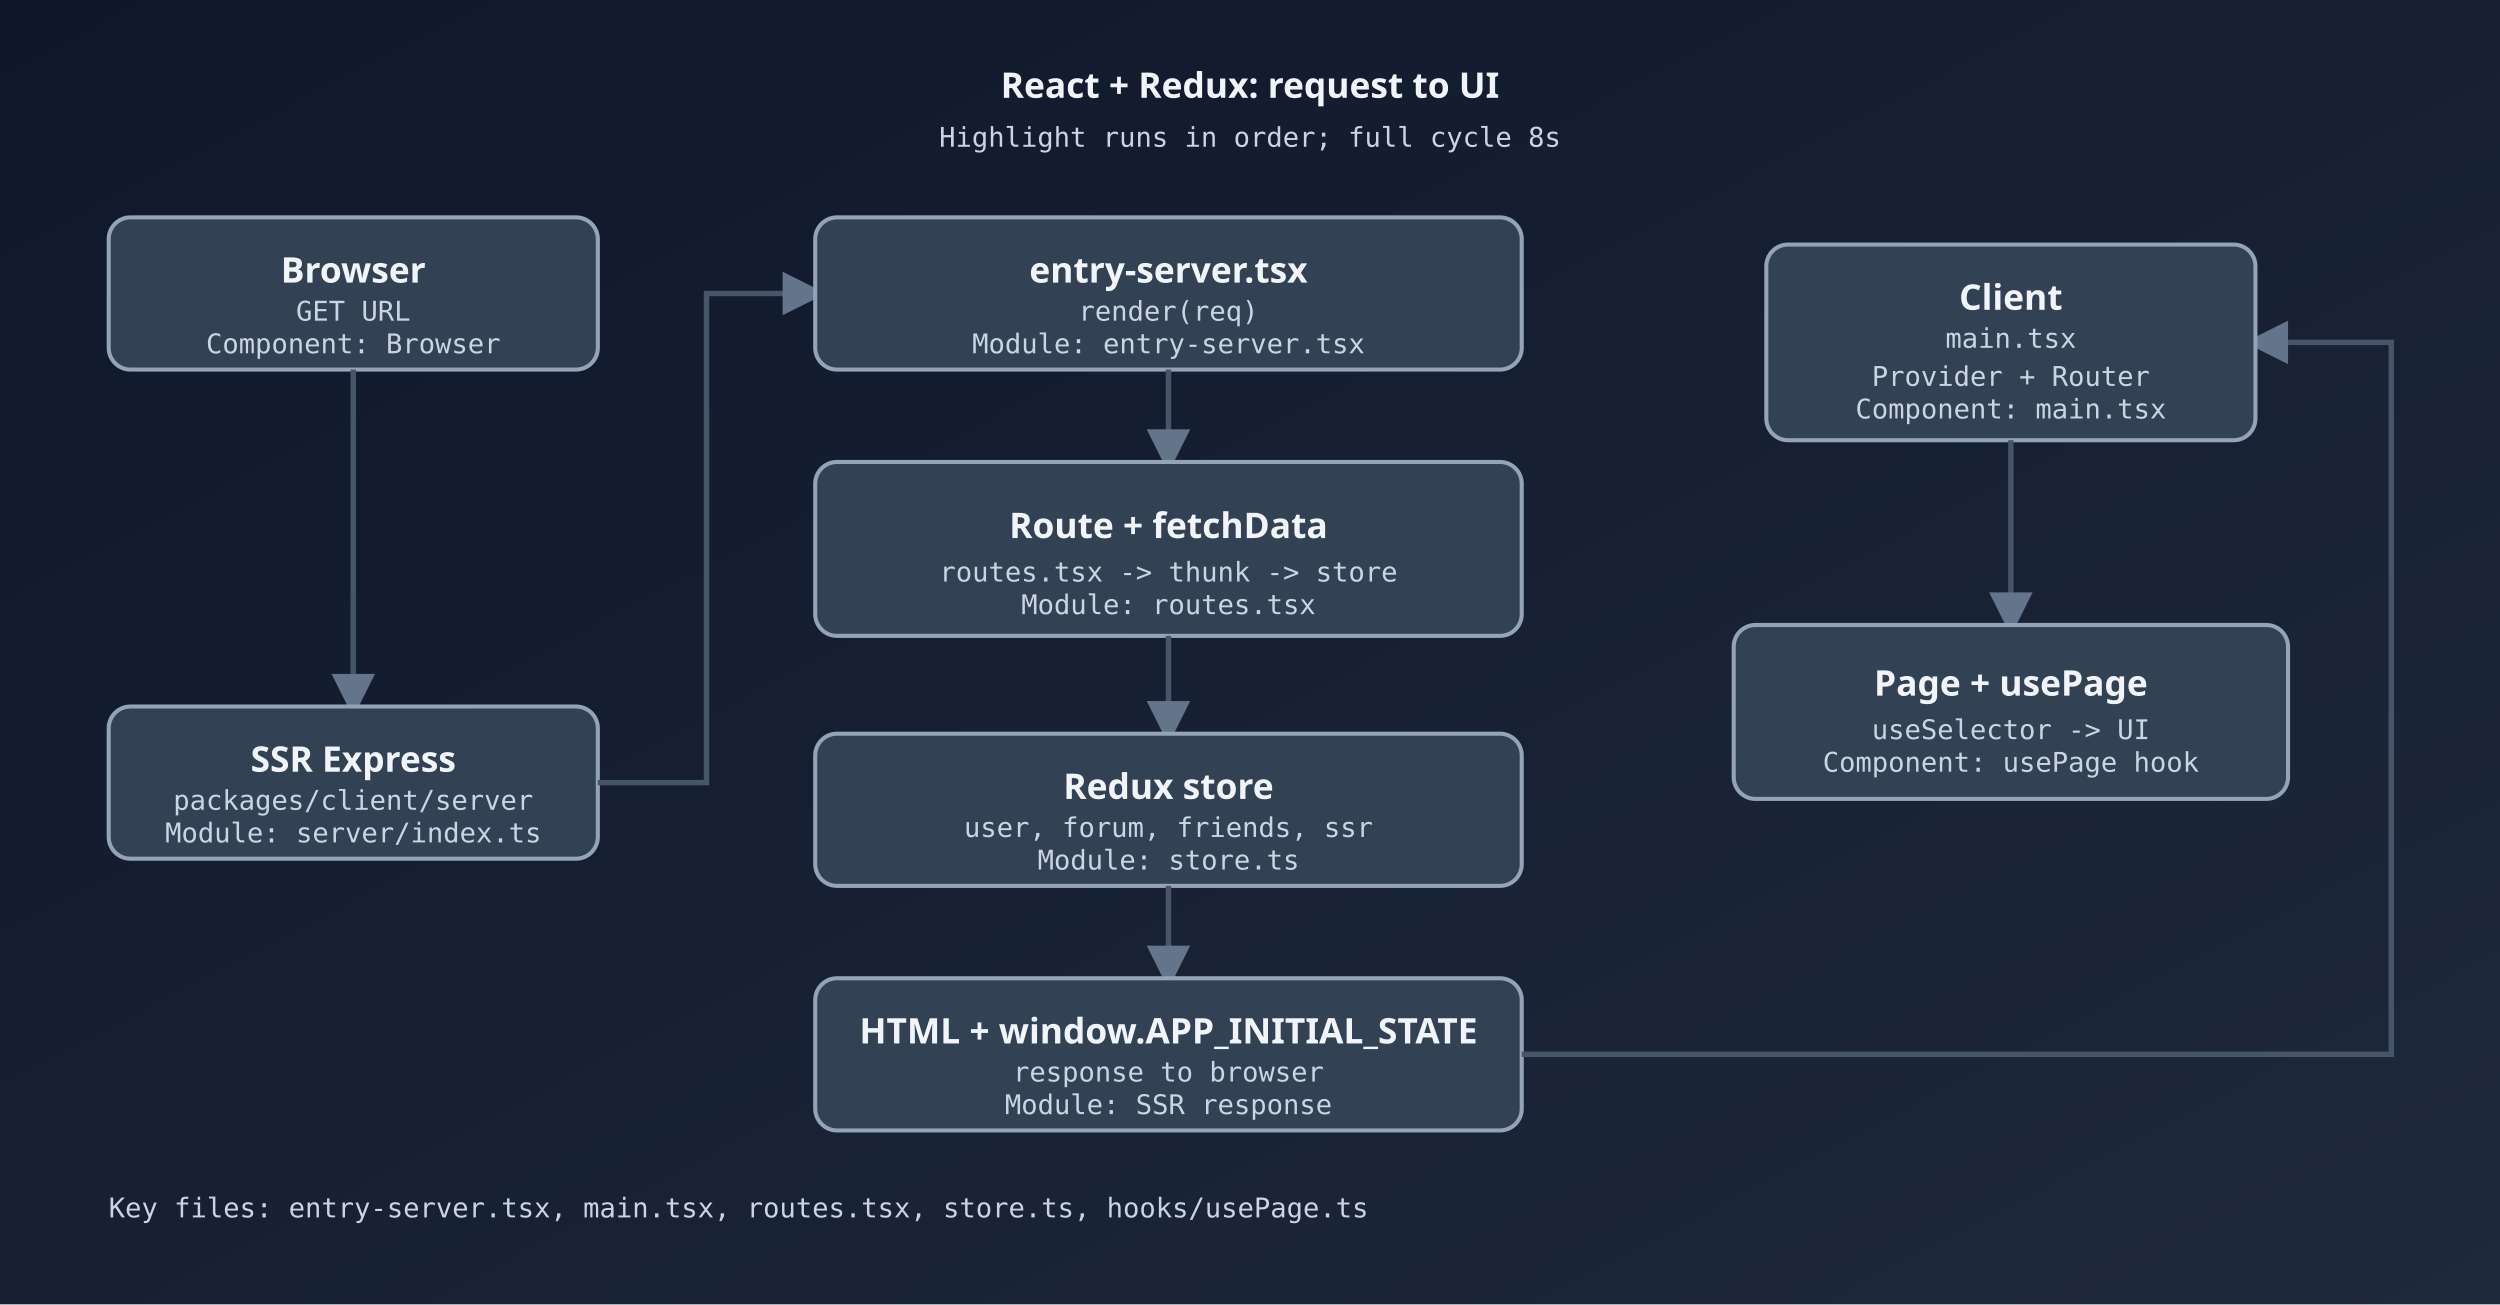
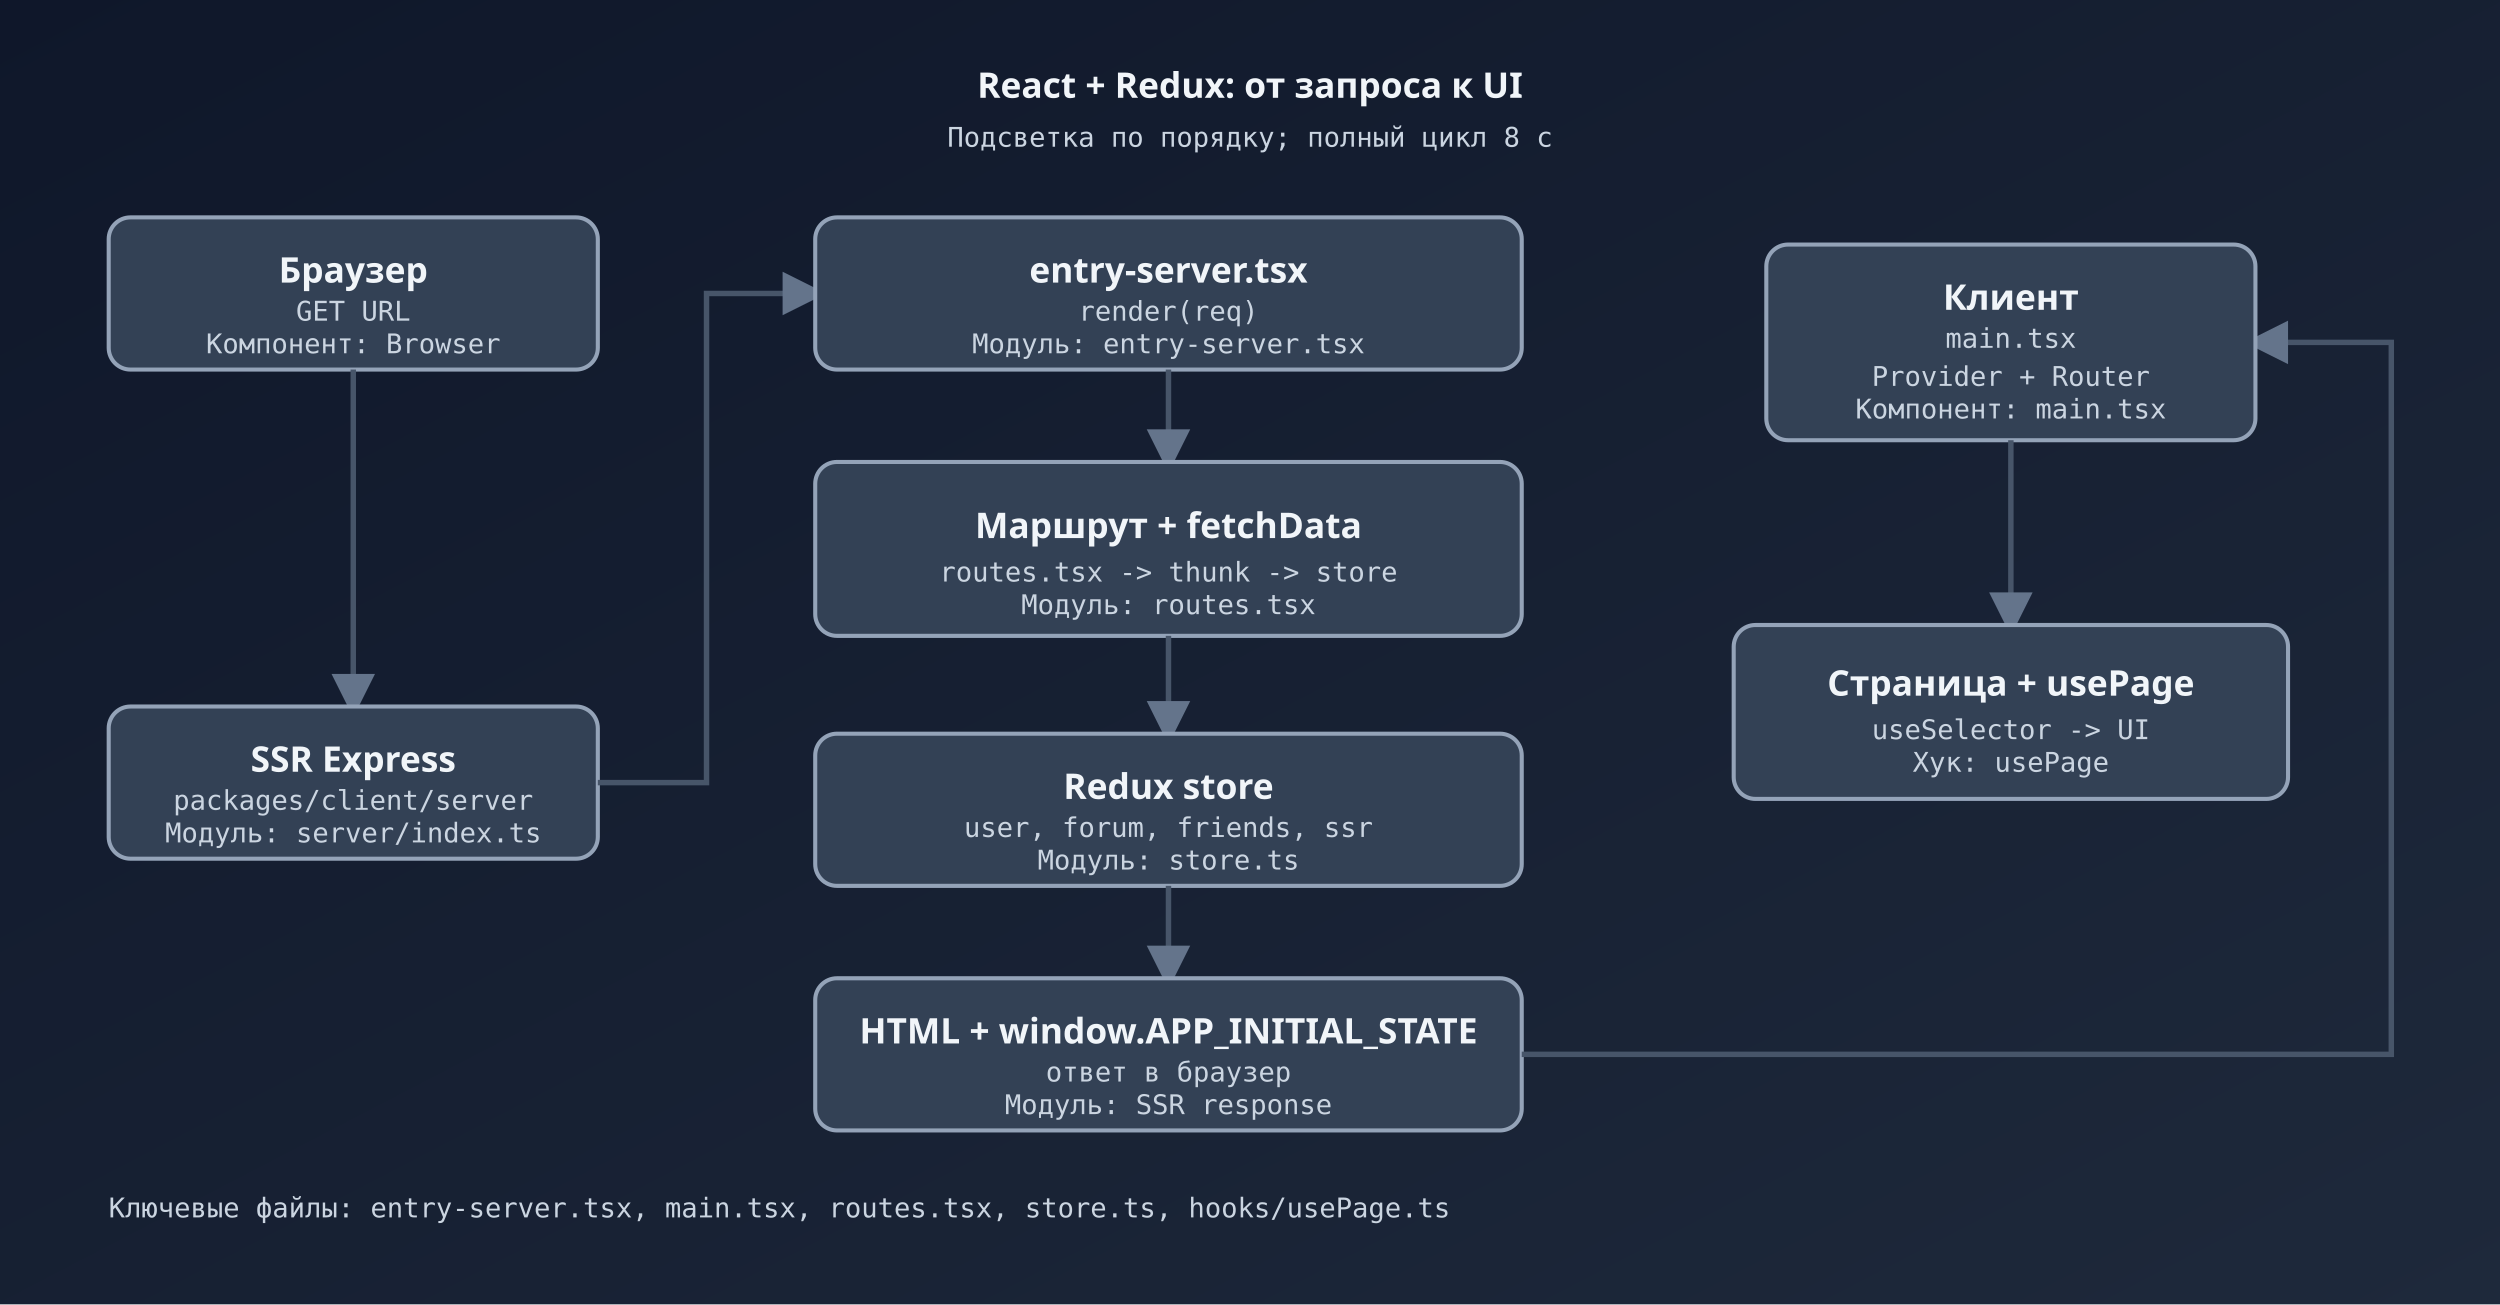
<svg xmlns="http://www.w3.org/2000/svg" viewBox="0 0 920 480" role="img" aria-labelledby="title desc">
  <defs>
    <linearGradient id="bg" x1="0%" y1="0%" x2="100%" y2="100%">
      <stop offset="0%" style="stop-color:#0f172a" />
      <stop offset="100%" style="stop-color:#1e293b" />
    </linearGradient>
    <filter id="glow" x="-50%" y="-50%" width="200%" height="200%">
      <feGaussianBlur stdDeviation="2.5" result="b" />
      <feMerge>
        <feMergeNode in="b" />
        <feMergeNode in="SourceGraphic" />
      </feMerge>
    </filter>
    <style>
      .box {
        fill: #334155;
        stroke: #94a3b8;
        stroke-width: 1.5;
        rx: 8;
        animation: glow 8s ease-in-out infinite;
      }
      .lbl { fill: #f1f5f9; font-family: system-ui, sans-serif; font-size: 13px; font-weight: 600; }
      .sub { fill: #cbd5e1; font-family: ui-monospace, monospace; font-size: 10px; }
      .arr {
        stroke: #475569;
        stroke-width: 2;
        fill: none;
        marker-end: url(#m);
        animation: line 8s ease-in-out infinite;
      }
      @keyframes glow {
        0%, 1.5% { stroke: #38bdf8; stroke-width: 2.5; fill: #1e3a5f; filter: url(#glow); }
        3%, 100% { stroke: #94a3b8; stroke-width: 1.5; fill: #334155; filter: none; }
      }
      @keyframes line {
        0%, 1.5% { stroke: #38bdf8; stroke-width: 2.5; }
        3%, 100% { stroke: #475569; stroke-width: 2; }
      }
      #b1, #l1 { animation-delay: 0s; }
      #b2, #l2 { animation-delay: 1s; }
      #b3, #l3 { animation-delay: 2s; }
      #b4, #l4 { animation-delay: 3s; }
      #b5, #l5 { animation-delay: 4s; }
      #b6, #l6 { animation-delay: 5s; }
      #b7, #l7 { animation-delay: 6s; }
      #b8, #l8 { animation-delay: 7s; }
    </style>
    <marker id="m" markerWidth="8" markerHeight="8" refX="6" refY="4" orient="auto">
      <polygon points="0 0, 8 4, 0 8" fill="#64748b" />
    </marker>
  </defs>
  <rect width="100%" height="100%" fill="url(#bg)" />
-   <text x="460" y="36" text-anchor="middle" class="lbl" font-size="16">React + Redux: request to UI</text>
-   <text x="460" y="54" text-anchor="middle" class="sub">Highlight runs in order; full cycle 8s</text>
+   <text x="460" y="36" text-anchor="middle" class="lbl" font-size="16">React + Redux: от запроса к UI</text>
+   <text x="460" y="54" text-anchor="middle" class="sub">Подсветка по порядку; полный цикл 8 с</text>
  <rect id="b1" x="40" y="80" width="180" height="56" class="box" />
  <g id="t1" transform="translate(130 0)">
-     <text y="104" text-anchor="middle" class="lbl">Browser</text>
+     <text y="104" text-anchor="middle" class="lbl">Браузер</text>
    <text y="118" text-anchor="middle" class="sub">GET URL</text>
-     <text y="130" text-anchor="middle" class="sub">Component: Browser</text>
+     <text y="130" text-anchor="middle" class="sub">Компонент: Browser</text>
  </g>
  <path id="l1" class="arr" d="M 130 136 L 130 260" />
  <rect id="b2" x="40" y="260" width="180" height="56" class="box" />
  <g id="t2" transform="translate(130 0)">
    <text y="284" text-anchor="middle" class="lbl">SSR Express</text>
    <text y="298" text-anchor="middle" class="sub">packages/client/server</text>
-     <text y="310" text-anchor="middle" class="sub">Module: server/index.ts</text>
+     <text y="310" text-anchor="middle" class="sub">Модуль: server/index.ts</text>
  </g>
  <path id="l2" class="arr" d="M 220 288 L 260 288 L 260 108 L 300 108" />
  <rect id="b3" x="300" y="80" width="260" height="56" class="box" />
  <g id="t3" transform="translate(430 0)">
    <text y="104" text-anchor="middle" class="lbl">entry-server.tsx</text>
    <text y="118" text-anchor="middle" class="sub">render(req)</text>
-     <text y="130" text-anchor="middle" class="sub">Module: entry-server.tsx</text>
+     <text y="130" text-anchor="middle" class="sub">Модуль: entry-server.tsx</text>
  </g>
  <path id="l3" class="arr" d="M 430 136 L 430 170" />
  <rect id="b4" x="300" y="170" width="260" height="64" class="box" />
-   <text x="430" y="198" text-anchor="middle" class="lbl">Route + fetchData</text>
+   <text x="430" y="198" text-anchor="middle" class="lbl">Маршрут + fetchData</text>
  <text x="430" y="214" text-anchor="middle" class="sub">routes.tsx -&gt; thunk -&gt; store</text>
-   <text x="430" y="226" text-anchor="middle" class="sub">Module: routes.tsx</text>
+   <text x="430" y="226" text-anchor="middle" class="sub">Модуль: routes.tsx</text>
  <path id="l4" class="arr" d="M 430 234 L 430 270" />
  <rect id="b5" x="300" y="270" width="260" height="56" class="box" />
  <g id="t5" transform="translate(430 0)">
    <text y="294" text-anchor="middle" class="lbl">Redux store</text>
    <text y="308" text-anchor="middle" class="sub">user, forum, friends, ssr</text>
-     <text y="320" text-anchor="middle" class="sub">Module: store.ts</text>
+     <text y="320" text-anchor="middle" class="sub">Модуль: store.ts</text>
  </g>
  <path id="l5" class="arr" d="M 430 326 L 430 360" />
  <rect id="b6" x="300" y="360" width="260" height="56" class="box" />
  <g id="t6" transform="translate(430 0)">
    <text y="384" text-anchor="middle" class="lbl">HTML + window.APP_INITIAL_STATE</text>
-     <text y="398" text-anchor="middle" class="sub">response to browser</text>
-     <text y="410" text-anchor="middle" class="sub">Module: SSR response</text>
+     <text y="398" text-anchor="middle" class="sub">ответ в браузер</text>
+     <text y="410" text-anchor="middle" class="sub">Модуль: SSR response</text>
  </g>
  <path id="l6" class="arr" d="M 560 388 L 880 388 L 880 126 L 830 126" />
  <rect id="b7" x="650" y="90" width="180" height="72" class="box" />
  <g id="t7" transform="translate(740 0)">
-     <text y="114" text-anchor="middle" class="lbl">Client</text>
+     <text y="114" text-anchor="middle" class="lbl">Клиент</text>
    <text y="128" text-anchor="middle" class="sub">main.tsx</text>
    <text y="142" text-anchor="middle" class="sub">Provider + Router</text>
-     <text y="154" text-anchor="middle" class="sub">Component: main.tsx</text>
+     <text y="154" text-anchor="middle" class="sub">Компонент: main.tsx</text>
  </g>
  <path id="l7" class="arr" d="M 740 162 L 740 230" />
  <rect id="b8" x="638" y="230" width="204" height="64" class="box" />
  <g id="t8" transform="translate(740 0)">
-     <text y="256" text-anchor="middle" class="lbl">Page + usePage</text>
+     <text y="256" text-anchor="middle" class="lbl">Страница + usePage</text>
    <text y="272" text-anchor="middle" class="sub">useSelector -&gt; UI</text>
-     <text y="284" text-anchor="middle" class="sub">Component: usePage hook</text>
+     <text y="284" text-anchor="middle" class="sub">Хук: usePage</text>
  </g>
-   <text x="40" y="448" class="sub">Key files: entry-server.tsx, main.tsx, routes.tsx, store.ts, hooks/usePage.ts</text>
+   <text x="40" y="448" class="sub">Ключевые файлы: entry-server.tsx, main.tsx, routes.tsx, store.ts, hooks/usePage.ts</text>
</svg>
